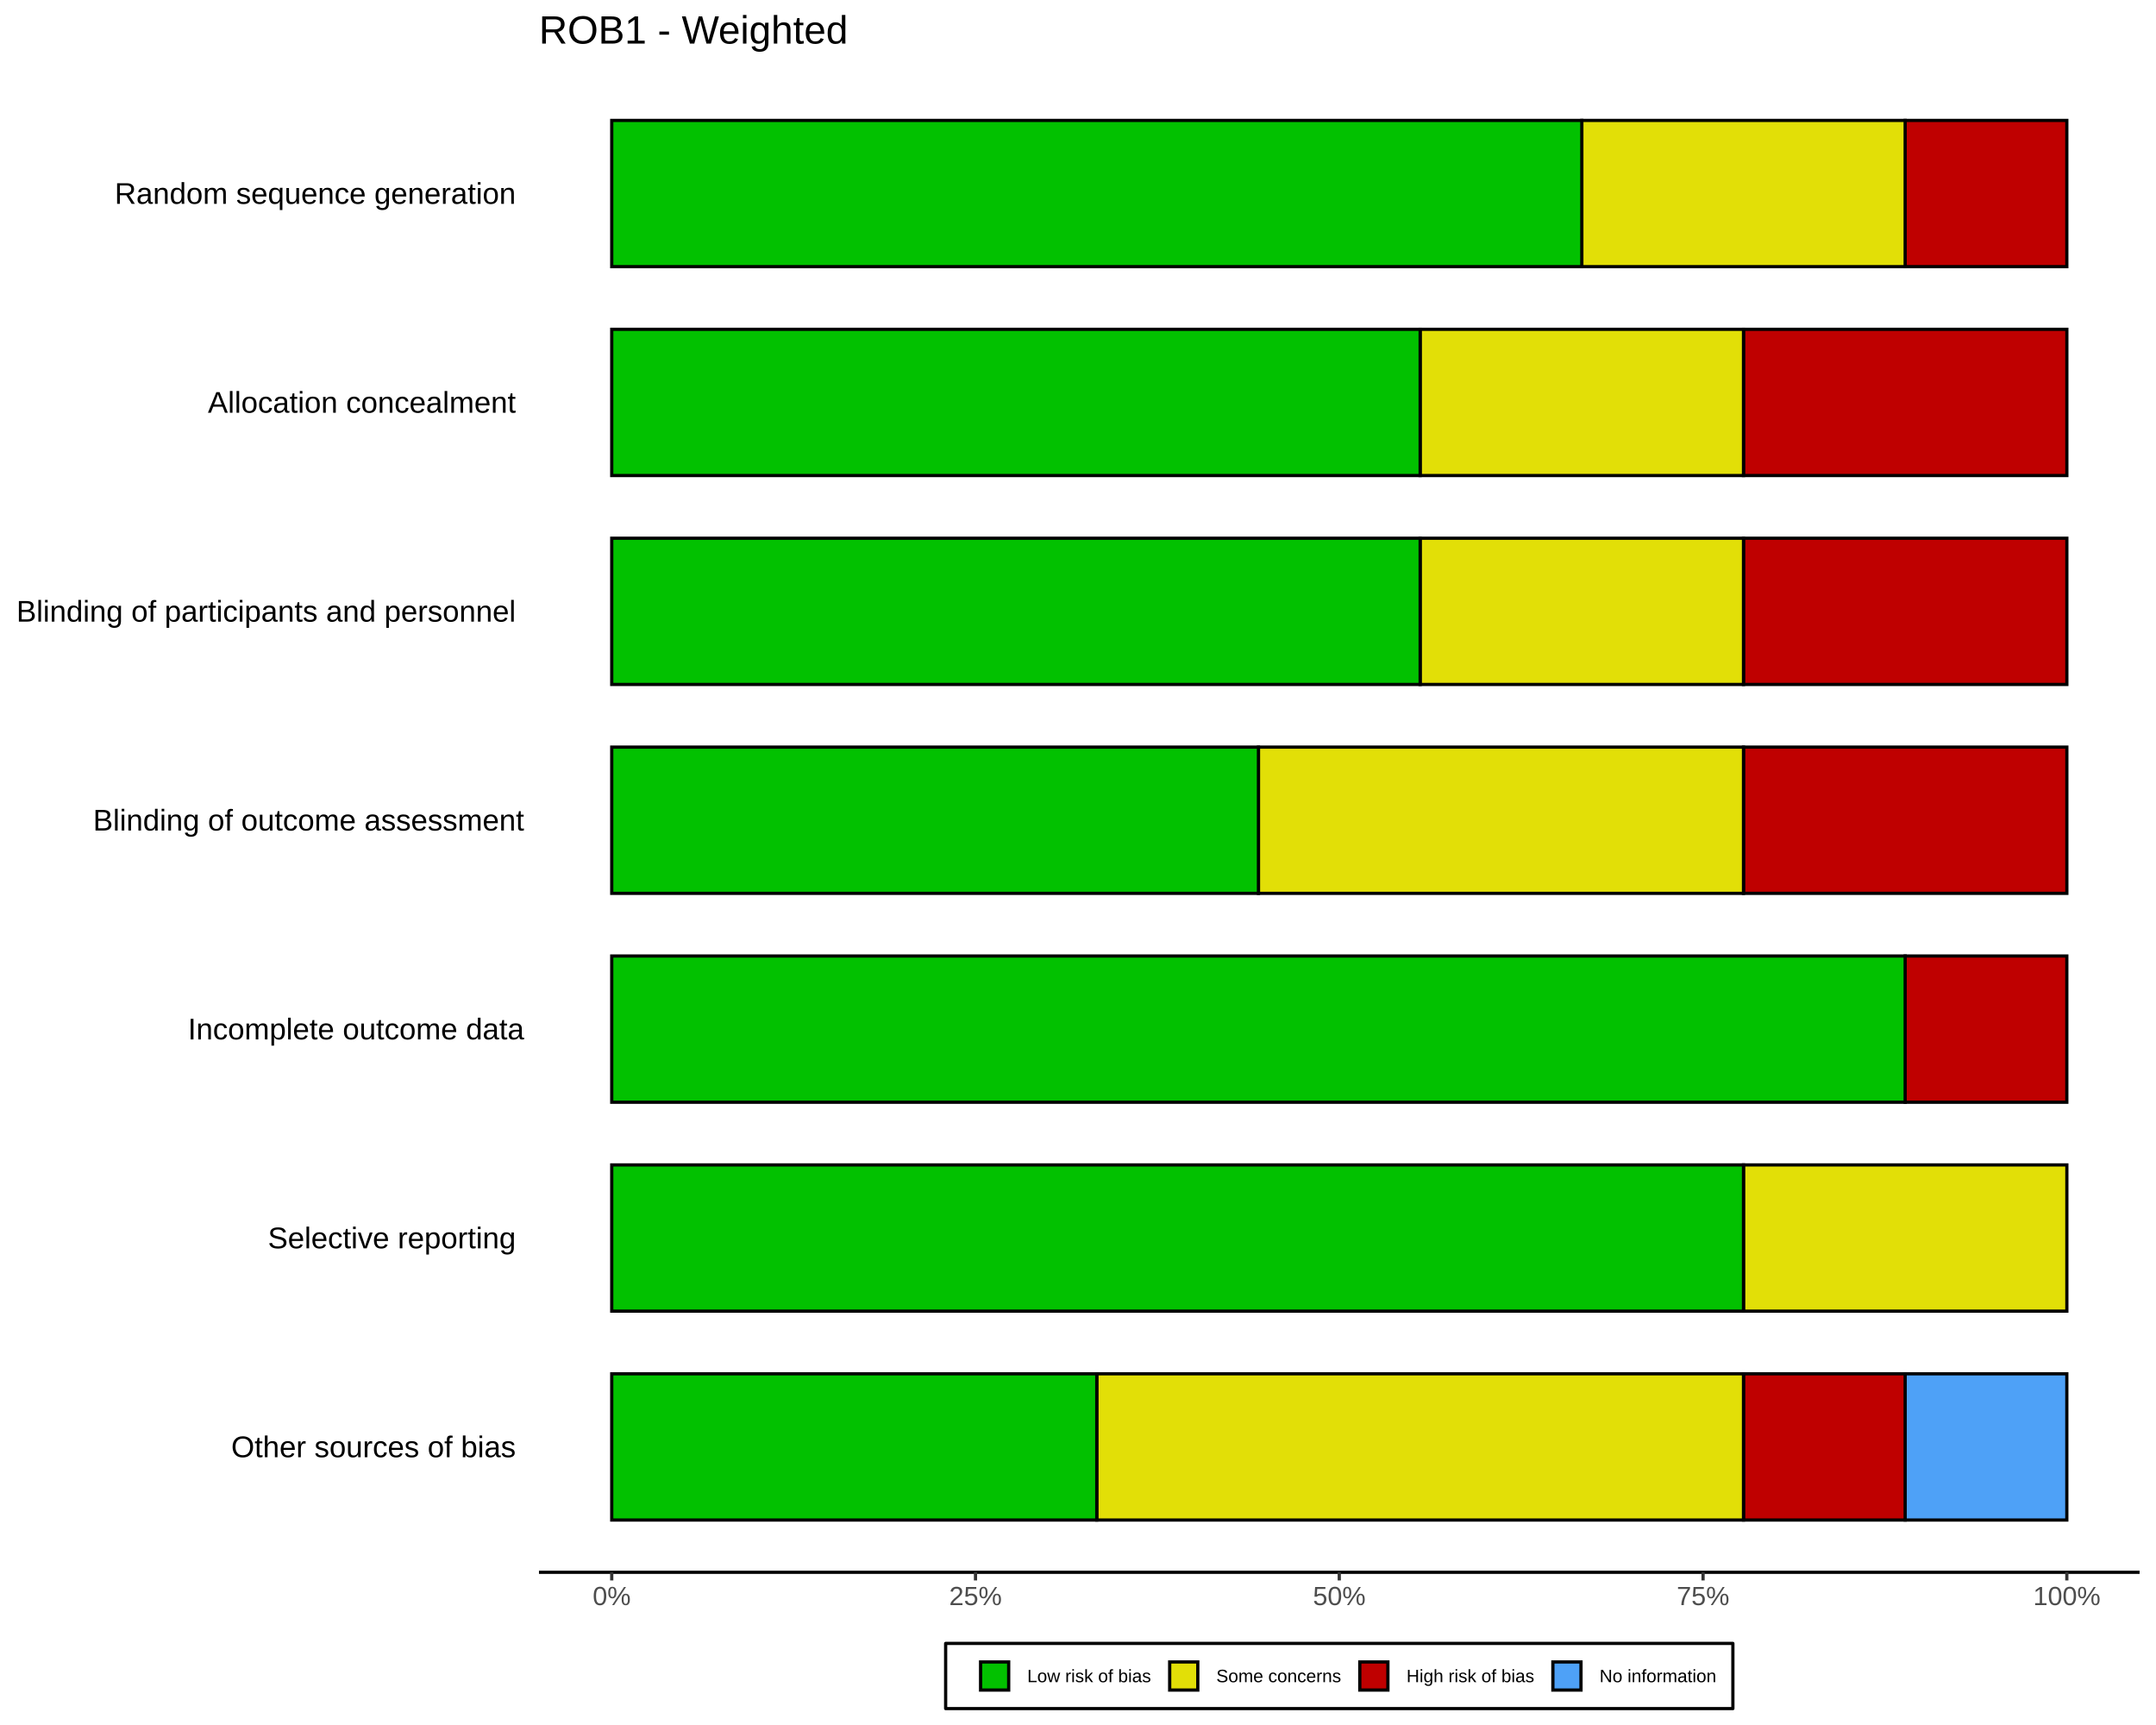
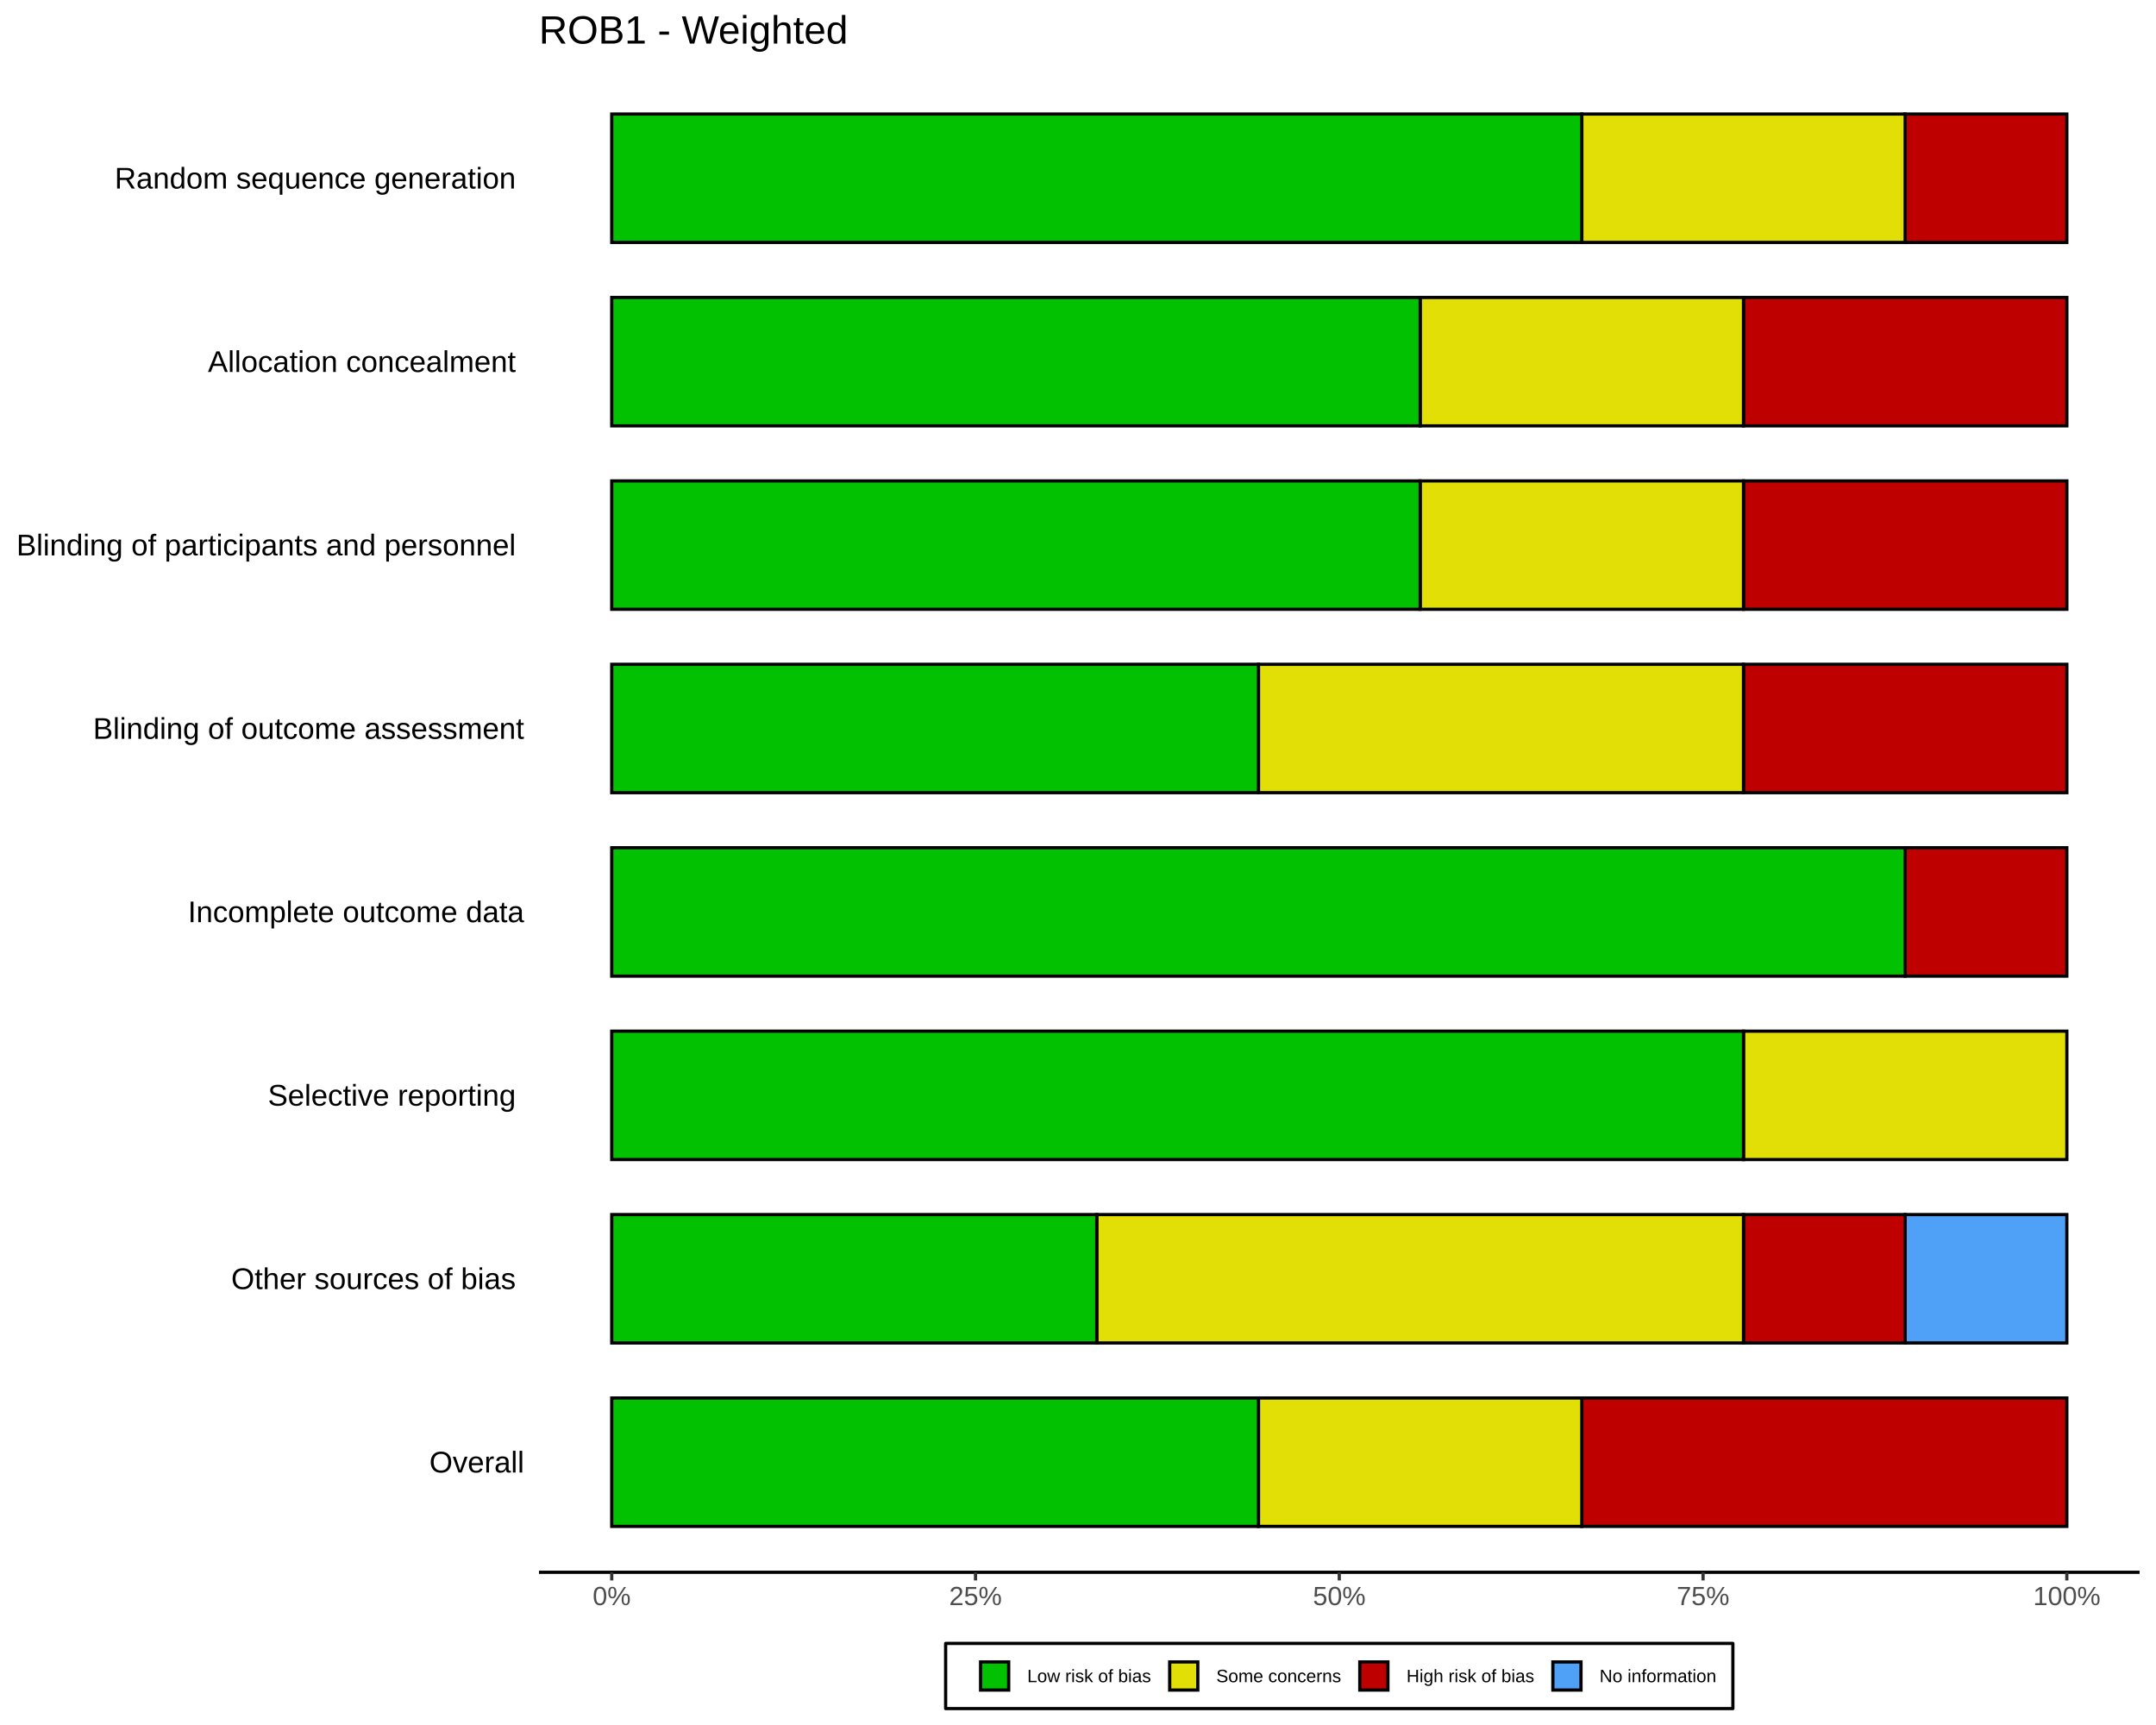
<svg xmlns="http://www.w3.org/2000/svg" viewBox="0 0 720.00 576.00">
  <defs>
    <style type="text/css">
    line, polyline, polygon, path, rect, circle {
      fill: none;
      stroke: #000000;
      stroke-linecap: round;
      stroke-linejoin: round;
      stroke-miterlimit: 10.00;
    }
  </style>
  </defs>
  <rect width="100%" height="100%" style="stroke: none; fill: #FFFFFF;" />
  <rect x="0.00" y="0.00" width="720.00" height="576.00" style="stroke-width: 1.07; stroke: #FFFFFF; fill: #FFFFFF;" />
  <defs>
    <clipPath id="cpMTc5Ljk5fDcxNC41Mnw1MjUuMDB8MjIuNzc=">
      <rect x="179.99" y="22.77" width="534.53" height="502.22" />
    </clipPath>
  </defs>
-   <rect x="636.23" y="458.73" width="53.99" height="48.83" style="stroke-width: 1.07; stroke-linecap: square; stroke-linejoin: miter; fill: #4EA1F7;" clip-path="url(#cpMTc5Ljk5fDcxNC41Mnw1MjUuMDB8MjIuNzc=)" />
-   <rect x="582.24" y="458.73" width="53.99" height="48.83" style="stroke-width: 1.07; stroke-linecap: square; stroke-linejoin: miter; fill: #BF0000;" clip-path="url(#cpMTc5Ljk5fDcxNC41Mnw1MjUuMDB8MjIuNzc=)" />
-   <rect x="366.27" y="458.73" width="215.97" height="48.83" style="stroke-width: 1.07; stroke-linecap: square; stroke-linejoin: miter; fill: #E2DF07;" clip-path="url(#cpMTc5Ljk5fDcxNC41Mnw1MjUuMDB8MjIuNzc=)" />
-   <rect x="204.29" y="458.73" width="161.98" height="48.83" style="stroke-width: 1.07; stroke-linecap: square; stroke-linejoin: miter; fill: #02C100;" clip-path="url(#cpMTc5Ljk5fDcxNC41Mnw1MjUuMDB8MjIuNzc=)" />
-   <rect x="582.24" y="388.98" width="107.99" height="48.83" style="stroke-width: 1.07; stroke-linecap: square; stroke-linejoin: miter; fill: #E2DF07;" clip-path="url(#cpMTc5Ljk5fDcxNC41Mnw1MjUuMDB8MjIuNzc=)" />
-   <rect x="204.29" y="388.98" width="377.95" height="48.83" style="stroke-width: 1.07; stroke-linecap: square; stroke-linejoin: miter; fill: #02C100;" clip-path="url(#cpMTc5Ljk5fDcxNC41Mnw1MjUuMDB8MjIuNzc=)" />
-   <rect x="636.23" y="319.22" width="53.99" height="48.83" style="stroke-width: 1.07; stroke-linecap: square; stroke-linejoin: miter; fill: #BF0000;" clip-path="url(#cpMTc5Ljk5fDcxNC41Mnw1MjUuMDB8MjIuNzc=)" />
-   <rect x="204.29" y="319.22" width="431.94" height="48.83" style="stroke-width: 1.07; stroke-linecap: square; stroke-linejoin: miter; fill: #02C100;" clip-path="url(#cpMTc5Ljk5fDcxNC41Mnw1MjUuMDB8MjIuNzc=)" />
-   <rect x="582.24" y="249.47" width="107.99" height="48.83" style="stroke-width: 1.07; stroke-linecap: square; stroke-linejoin: miter; fill: #BF0000;" clip-path="url(#cpMTc5Ljk5fDcxNC41Mnw1MjUuMDB8MjIuNzc=)" />
-   <rect x="420.26" y="249.47" width="161.98" height="48.83" style="stroke-width: 1.07; stroke-linecap: square; stroke-linejoin: miter; fill: #E2DF07;" clip-path="url(#cpMTc5Ljk5fDcxNC41Mnw1MjUuMDB8MjIuNzc=)" />
-   <rect x="204.29" y="249.47" width="215.97" height="48.83" style="stroke-width: 1.07; stroke-linecap: square; stroke-linejoin: miter; fill: #02C100;" clip-path="url(#cpMTc5Ljk5fDcxNC41Mnw1MjUuMDB8MjIuNzc=)" />
-   <rect x="582.24" y="179.72" width="107.99" height="48.83" style="stroke-width: 1.07; stroke-linecap: square; stroke-linejoin: miter; fill: #BF0000;" clip-path="url(#cpMTc5Ljk5fDcxNC41Mnw1MjUuMDB8MjIuNzc=)" />
-   <rect x="474.25" y="179.72" width="107.99" height="48.83" style="stroke-width: 1.07; stroke-linecap: square; stroke-linejoin: miter; fill: #E2DF07;" clip-path="url(#cpMTc5Ljk5fDcxNC41Mnw1MjUuMDB8MjIuNzc=)" />
-   <rect x="204.29" y="179.72" width="269.97" height="48.83" style="stroke-width: 1.07; stroke-linecap: square; stroke-linejoin: miter; fill: #02C100;" clip-path="url(#cpMTc5Ljk5fDcxNC41Mnw1MjUuMDB8MjIuNzc=)" />
-   <rect x="582.24" y="109.96" width="107.99" height="48.83" style="stroke-width: 1.07; stroke-linecap: square; stroke-linejoin: miter; fill: #BF0000;" clip-path="url(#cpMTc5Ljk5fDcxNC41Mnw1MjUuMDB8MjIuNzc=)" />
-   <rect x="474.25" y="109.96" width="107.99" height="48.83" style="stroke-width: 1.07; stroke-linecap: square; stroke-linejoin: miter; fill: #E2DF07;" clip-path="url(#cpMTc5Ljk5fDcxNC41Mnw1MjUuMDB8MjIuNzc=)" />
-   <rect x="204.29" y="109.96" width="269.97" height="48.83" style="stroke-width: 1.07; stroke-linecap: square; stroke-linejoin: miter; fill: #02C100;" clip-path="url(#cpMTc5Ljk5fDcxNC41Mnw1MjUuMDB8MjIuNzc=)" />
-   <rect x="636.23" y="40.21" width="53.99" height="48.83" style="stroke-width: 1.07; stroke-linecap: square; stroke-linejoin: miter; fill: #BF0000;" clip-path="url(#cpMTc5Ljk5fDcxNC41Mnw1MjUuMDB8MjIuNzc=)" />
-   <rect x="528.24" y="40.21" width="107.99" height="48.83" style="stroke-width: 1.07; stroke-linecap: square; stroke-linejoin: miter; fill: #E2DF07;" clip-path="url(#cpMTc5Ljk5fDcxNC41Mnw1MjUuMDB8MjIuNzc=)" />
-   <rect x="204.29" y="40.21" width="323.96" height="48.83" style="stroke-width: 1.07; stroke-linecap: square; stroke-linejoin: miter; fill: #02C100;" clip-path="url(#cpMTc5Ljk5fDcxNC41Mnw1MjUuMDB8MjIuNzc=)" />
+   <rect x="528.24" y="466.81" width="161.98" height="42.87" style="stroke-width: 1.07; stroke-linecap: square; stroke-linejoin: miter; fill: #BF0000;" clip-path="url(#cpMTc5Ljk5fDcxNC41Mnw1MjUuMDB8MjIuNzc=)" />
+   <rect x="420.26" y="466.81" width="107.99" height="42.87" style="stroke-width: 1.07; stroke-linecap: square; stroke-linejoin: miter; fill: #E2DF07;" clip-path="url(#cpMTc5Ljk5fDcxNC41Mnw1MjUuMDB8MjIuNzc=)" />
+   <rect x="204.29" y="466.81" width="215.97" height="42.87" style="stroke-width: 1.07; stroke-linecap: square; stroke-linejoin: miter; fill: #02C100;" clip-path="url(#cpMTc5Ljk5fDcxNC41Mnw1MjUuMDB8MjIuNzc=)" />
+   <rect x="636.23" y="405.56" width="53.99" height="42.87" style="stroke-width: 1.07; stroke-linecap: square; stroke-linejoin: miter; fill: #4EA1F7;" clip-path="url(#cpMTc5Ljk5fDcxNC41Mnw1MjUuMDB8MjIuNzc=)" />
+   <rect x="582.24" y="405.56" width="53.99" height="42.87" style="stroke-width: 1.07; stroke-linecap: square; stroke-linejoin: miter; fill: #BF0000;" clip-path="url(#cpMTc5Ljk5fDcxNC41Mnw1MjUuMDB8MjIuNzc=)" />
+   <rect x="366.27" y="405.56" width="215.97" height="42.87" style="stroke-width: 1.07; stroke-linecap: square; stroke-linejoin: miter; fill: #E2DF07;" clip-path="url(#cpMTc5Ljk5fDcxNC41Mnw1MjUuMDB8MjIuNzc=)" />
+   <rect x="204.29" y="405.56" width="161.98" height="42.87" style="stroke-width: 1.07; stroke-linecap: square; stroke-linejoin: miter; fill: #02C100;" clip-path="url(#cpMTc5Ljk5fDcxNC41Mnw1MjUuMDB8MjIuNzc=)" />
+   <rect x="582.24" y="344.32" width="107.99" height="42.87" style="stroke-width: 1.07; stroke-linecap: square; stroke-linejoin: miter; fill: #E2DF07;" clip-path="url(#cpMTc5Ljk5fDcxNC41Mnw1MjUuMDB8MjIuNzc=)" />
+   <rect x="204.29" y="344.32" width="377.95" height="42.87" style="stroke-width: 1.07; stroke-linecap: square; stroke-linejoin: miter; fill: #02C100;" clip-path="url(#cpMTc5Ljk5fDcxNC41Mnw1MjUuMDB8MjIuNzc=)" />
+   <rect x="636.23" y="283.07" width="53.99" height="42.87" style="stroke-width: 1.07; stroke-linecap: square; stroke-linejoin: miter; fill: #BF0000;" clip-path="url(#cpMTc5Ljk5fDcxNC41Mnw1MjUuMDB8MjIuNzc=)" />
+   <rect x="204.29" y="283.07" width="431.94" height="42.87" style="stroke-width: 1.07; stroke-linecap: square; stroke-linejoin: miter; fill: #02C100;" clip-path="url(#cpMTc5Ljk5fDcxNC41Mnw1MjUuMDB8MjIuNzc=)" />
+   <rect x="582.24" y="221.82" width="107.99" height="42.87" style="stroke-width: 1.07; stroke-linecap: square; stroke-linejoin: miter; fill: #BF0000;" clip-path="url(#cpMTc5Ljk5fDcxNC41Mnw1MjUuMDB8MjIuNzc=)" />
+   <rect x="420.26" y="221.82" width="161.98" height="42.87" style="stroke-width: 1.07; stroke-linecap: square; stroke-linejoin: miter; fill: #E2DF07;" clip-path="url(#cpMTc5Ljk5fDcxNC41Mnw1MjUuMDB8MjIuNzc=)" />
+   <rect x="204.29" y="221.82" width="215.97" height="42.87" style="stroke-width: 1.07; stroke-linecap: square; stroke-linejoin: miter; fill: #02C100;" clip-path="url(#cpMTc5Ljk5fDcxNC41Mnw1MjUuMDB8MjIuNzc=)" />
+   <rect x="582.24" y="160.58" width="107.99" height="42.87" style="stroke-width: 1.07; stroke-linecap: square; stroke-linejoin: miter; fill: #BF0000;" clip-path="url(#cpMTc5Ljk5fDcxNC41Mnw1MjUuMDB8MjIuNzc=)" />
+   <rect x="474.25" y="160.58" width="107.99" height="42.87" style="stroke-width: 1.07; stroke-linecap: square; stroke-linejoin: miter; fill: #E2DF07;" clip-path="url(#cpMTc5Ljk5fDcxNC41Mnw1MjUuMDB8MjIuNzc=)" />
+   <rect x="204.29" y="160.58" width="269.97" height="42.87" style="stroke-width: 1.07; stroke-linecap: square; stroke-linejoin: miter; fill: #02C100;" clip-path="url(#cpMTc5Ljk5fDcxNC41Mnw1MjUuMDB8MjIuNzc=)" />
+   <rect x="582.24" y="99.33" width="107.99" height="42.87" style="stroke-width: 1.07; stroke-linecap: square; stroke-linejoin: miter; fill: #BF0000;" clip-path="url(#cpMTc5Ljk5fDcxNC41Mnw1MjUuMDB8MjIuNzc=)" />
+   <rect x="474.25" y="99.33" width="107.99" height="42.87" style="stroke-width: 1.07; stroke-linecap: square; stroke-linejoin: miter; fill: #E2DF07;" clip-path="url(#cpMTc5Ljk5fDcxNC41Mnw1MjUuMDB8MjIuNzc=)" />
+   <rect x="204.29" y="99.33" width="269.97" height="42.87" style="stroke-width: 1.07; stroke-linecap: square; stroke-linejoin: miter; fill: #02C100;" clip-path="url(#cpMTc5Ljk5fDcxNC41Mnw1MjUuMDB8MjIuNzc=)" />
+   <rect x="636.23" y="38.08" width="53.99" height="42.87" style="stroke-width: 1.07; stroke-linecap: square; stroke-linejoin: miter; fill: #BF0000;" clip-path="url(#cpMTc5Ljk5fDcxNC41Mnw1MjUuMDB8MjIuNzc=)" />
+   <rect x="528.24" y="38.08" width="107.99" height="42.87" style="stroke-width: 1.07; stroke-linecap: square; stroke-linejoin: miter; fill: #E2DF07;" clip-path="url(#cpMTc5Ljk5fDcxNC41Mnw1MjUuMDB8MjIuNzc=)" />
+   <rect x="204.29" y="38.08" width="323.96" height="42.87" style="stroke-width: 1.07; stroke-linecap: square; stroke-linejoin: miter; fill: #02C100;" clip-path="url(#cpMTc5Ljk5fDcxNC41Mnw1MjUuMDB8MjIuNzc=)" />
  <defs>
    <clipPath id="cpMC4wMHw3MjAuMDB8NTc2LjAwfDAuMDA=">
      <rect x="0.00" y="0.00" width="720.00" height="576.00" />
    </clipPath>
  </defs>
  <g clip-path="url(#cpMC4wMHw3MjAuMDB8NTc2LjAwfDAuMDA=)">
-     <text x="77.21" y="486.58" style="font-size: 10.00px; font-family: Liberation Sans;" textLength="97.84px" lengthAdjust="spacingAndGlyphs">Other sources of bias </text>
+     <text x="143.39" y="491.69" style="font-size: 10.00px; font-family: Liberation Sans;" textLength="31.67px" lengthAdjust="spacingAndGlyphs">Overall</text>
  </g>
  <g clip-path="url(#cpMC4wMHw3MjAuMDB8NTc2LjAwfDAuMDA=)">
-     <text x="89.45" y="416.83" style="font-size: 10.00px; font-family: Liberation Sans;" textLength="85.61px" lengthAdjust="spacingAndGlyphs">Selective reporting </text>
+     <text x="77.21" y="430.44" style="font-size: 10.00px; font-family: Liberation Sans;" textLength="97.84px" lengthAdjust="spacingAndGlyphs">Other sources of bias </text>
  </g>
  <g clip-path="url(#cpMC4wMHw3MjAuMDB8NTc2LjAwfDAuMDA=)">
-     <text x="62.75" y="347.07" style="font-size: 10.00px; font-family: Liberation Sans;" textLength="112.31px" lengthAdjust="spacingAndGlyphs">Incomplete outcome data</text>
+     <text x="89.45" y="369.19" style="font-size: 10.00px; font-family: Liberation Sans;" textLength="85.61px" lengthAdjust="spacingAndGlyphs">Selective reporting </text>
  </g>
  <g clip-path="url(#cpMC4wMHw3MjAuMDB8NTc2LjAwfDAuMDA=)">
-     <text x="31.07" y="277.32" style="font-size: 10.00px; font-family: Liberation Sans;" textLength="143.98px" lengthAdjust="spacingAndGlyphs">Blinding of outcome assessment</text>
+     <text x="62.75" y="307.94" style="font-size: 10.00px; font-family: Liberation Sans;" textLength="112.31px" lengthAdjust="spacingAndGlyphs">Incomplete outcome data</text>
  </g>
  <g clip-path="url(#cpMC4wMHw3MjAuMDB8NTc2LjAwfDAuMDA=)">
-     <text x="5.48" y="207.57" style="font-size: 10.00px; font-family: Liberation Sans;" textLength="169.58px" lengthAdjust="spacingAndGlyphs">Blinding of participants and personnel </text>
+     <text x="31.07" y="246.70" style="font-size: 10.00px; font-family: Liberation Sans;" textLength="143.98px" lengthAdjust="spacingAndGlyphs">Blinding of outcome assessment</text>
  </g>
  <g clip-path="url(#cpMC4wMHw3MjAuMDB8NTc2LjAwfDAuMDA=)">
-     <text x="69.43" y="137.81" style="font-size: 10.00px; font-family: Liberation Sans;" textLength="105.62px" lengthAdjust="spacingAndGlyphs">Allocation concealment </text>
+     <text x="5.48" y="185.45" style="font-size: 10.00px; font-family: Liberation Sans;" textLength="169.58px" lengthAdjust="spacingAndGlyphs">Blinding of participants and personnel </text>
  </g>
  <g clip-path="url(#cpMC4wMHw3MjAuMDB8NTc2LjAwfDAuMDA=)">
-     <text x="38.28" y="68.06" style="font-size: 10.00px; font-family: Liberation Sans;" textLength="136.78px" lengthAdjust="spacingAndGlyphs">Random sequence generation </text>
+     <text x="69.43" y="124.20" style="font-size: 10.00px; font-family: Liberation Sans;" textLength="105.62px" lengthAdjust="spacingAndGlyphs">Allocation concealment </text>
+   </g>
+   <g clip-path="url(#cpMC4wMHw3MjAuMDB8NTc2LjAwfDAuMDA=)">
+     <text x="38.28" y="62.96" style="font-size: 10.00px; font-family: Liberation Sans;" textLength="136.78px" lengthAdjust="spacingAndGlyphs">Random sequence generation </text>
  </g>
  <polyline points="179.99,525.00 714.52,525.00 " style="stroke-width: 1.07; stroke-linecap: butt;" clip-path="url(#cpMC4wMHw3MjAuMDB8NTc2LjAwfDAuMDA=)" />
  <polyline points="204.29,527.74 204.29,525.00 " style="stroke-width: 1.07; stroke: #333333; stroke-linecap: butt;" clip-path="url(#cpMC4wMHw3MjAuMDB8NTc2LjAwfDAuMDA=)" />
  <polyline points="325.77,527.74 325.77,525.00 " style="stroke-width: 1.07; stroke: #333333; stroke-linecap: butt;" clip-path="url(#cpMC4wMHw3MjAuMDB8NTc2LjAwfDAuMDA=)" />
  <polyline points="447.25,527.74 447.25,525.00 " style="stroke-width: 1.07; stroke: #333333; stroke-linecap: butt;" clip-path="url(#cpMC4wMHw3MjAuMDB8NTc2LjAwfDAuMDA=)" />
  <polyline points="568.74,527.74 568.74,525.00 " style="stroke-width: 1.07; stroke: #333333; stroke-linecap: butt;" clip-path="url(#cpMC4wMHw3MjAuMDB8NTc2LjAwfDAuMDA=)" />
  <polyline points="690.22,527.74 690.22,525.00 " style="stroke-width: 1.07; stroke: #333333; stroke-linecap: butt;" clip-path="url(#cpMC4wMHw3MjAuMDB8NTc2LjAwfDAuMDA=)" />
  <g clip-path="url(#cpMC4wMHw3MjAuMDB8NTc2LjAwfDAuMDA=)">
    <text x="197.93" y="535.97" style="font-size: 8.80px; fill: #4D4D4D; font-family: Liberation Sans;" textLength="12.72px" lengthAdjust="spacingAndGlyphs">0%</text>
  </g>
  <g clip-path="url(#cpMC4wMHw3MjAuMDB8NTc2LjAwfDAuMDA=)">
    <text x="316.97" y="535.97" style="font-size: 8.80px; fill: #4D4D4D; font-family: Liberation Sans;" textLength="17.61px" lengthAdjust="spacingAndGlyphs">25%</text>
  </g>
  <g clip-path="url(#cpMC4wMHw3MjAuMDB8NTc2LjAwfDAuMDA=)">
    <text x="438.45" y="535.97" style="font-size: 8.80px; fill: #4D4D4D; font-family: Liberation Sans;" textLength="17.61px" lengthAdjust="spacingAndGlyphs">50%</text>
  </g>
  <g clip-path="url(#cpMC4wMHw3MjAuMDB8NTc2LjAwfDAuMDA=)">
    <text x="559.93" y="535.97" style="font-size: 8.80px; fill: #4D4D4D; font-family: Liberation Sans;" textLength="17.61px" lengthAdjust="spacingAndGlyphs">75%</text>
  </g>
  <g clip-path="url(#cpMC4wMHw3MjAuMDB8NTc2LjAwfDAuMDA=)">
    <text x="678.97" y="535.97" style="font-size: 8.80px; fill: #4D4D4D; font-family: Liberation Sans;" textLength="22.50px" lengthAdjust="spacingAndGlyphs">100%</text>
  </g>
  <rect x="315.80" y="548.76" width="262.90" height="21.76" style="stroke-width: 1.07; fill: #FFFFFF;" clip-path="url(#cpMC4wMHw3MjAuMDB8NTc2LjAwfDAuMDA=)" />
  <rect x="326.76" y="554.24" width="10.80" height="10.80" style="stroke-width: 1.07; stroke: none; fill: #F2F2F2;" clip-path="url(#cpMC4wMHw3MjAuMDB8NTc2LjAwfDAuMDA=)" />
  <rect x="327.47" y="554.95" width="9.38" height="9.38" style="stroke-width: 1.07; stroke-linecap: square; stroke-linejoin: miter; fill: #02C100;" clip-path="url(#cpMC4wMHw3MjAuMDB8NTc2LjAwfDAuMDA=)" />
  <rect x="389.91" y="554.24" width="10.80" height="10.80" style="stroke-width: 1.07; stroke: none; fill: #F2F2F2;" clip-path="url(#cpMC4wMHw3MjAuMDB8NTc2LjAwfDAuMDA=)" />
  <rect x="390.62" y="554.95" width="9.38" height="9.38" style="stroke-width: 1.07; stroke-linecap: square; stroke-linejoin: miter; fill: #E2DF07;" clip-path="url(#cpMC4wMHw3MjAuMDB8NTc2LjAwfDAuMDA=)" />
  <rect x="453.41" y="554.24" width="10.80" height="10.80" style="stroke-width: 1.07; stroke: none; fill: #F2F2F2;" clip-path="url(#cpMC4wMHw3MjAuMDB8NTc2LjAwfDAuMDA=)" />
  <rect x="454.11" y="554.95" width="9.38" height="9.38" style="stroke-width: 1.07; stroke-linecap: square; stroke-linejoin: miter; fill: #BF0000;" clip-path="url(#cpMC4wMHw3MjAuMDB8NTc2LjAwfDAuMDA=)" />
  <rect x="517.88" y="554.24" width="10.80" height="10.80" style="stroke-width: 1.07; stroke: none; fill: #F2F2F2;" clip-path="url(#cpMC4wMHw3MjAuMDB8NTc2LjAwfDAuMDA=)" />
  <rect x="518.59" y="554.95" width="9.38" height="9.38" style="stroke-width: 1.07; stroke-linecap: square; stroke-linejoin: miter; fill: #4EA1F7;" clip-path="url(#cpMC4wMHw3MjAuMDB8NTc2LjAwfDAuMDA=)" />
  <g clip-path="url(#cpMC4wMHw3MjAuMDB8NTc2LjAwfDAuMDA=)">
    <text x="343.04" y="561.70" style="font-size: 6.00px; font-family: Liberation Sans;" textLength="41.39px" lengthAdjust="spacingAndGlyphs">Low risk of bias</text>
  </g>
  <g clip-path="url(#cpMC4wMHw3MjAuMDB8NTc2LjAwfDAuMDA=)">
    <text x="406.19" y="561.70" style="font-size: 6.00px; font-family: Liberation Sans;" textLength="41.73px" lengthAdjust="spacingAndGlyphs">Some concerns</text>
  </g>
  <g clip-path="url(#cpMC4wMHw3MjAuMDB8NTc2LjAwfDAuMDA=)">
    <text x="469.69" y="561.70" style="font-size: 6.00px; font-family: Liberation Sans;" textLength="42.72px" lengthAdjust="spacingAndGlyphs">High risk of bias</text>
  </g>
  <g clip-path="url(#cpMC4wMHw3MjAuMDB8NTc2LjAwfDAuMDA=)">
    <text x="534.16" y="561.70" style="font-size: 6.00px; font-family: Liberation Sans;" textLength="39.06px" lengthAdjust="spacingAndGlyphs">No information</text>
  </g>
  <g clip-path="url(#cpMC4wMHw3MjAuMDB8NTc2LjAwfDAuMDA=)">
    <text x="179.99" y="14.56" style="font-size: 13.20px; font-family: Liberation Sans;" textLength="103.06px" lengthAdjust="spacingAndGlyphs">ROB1 - Weighted</text>
  </g>
</svg>
